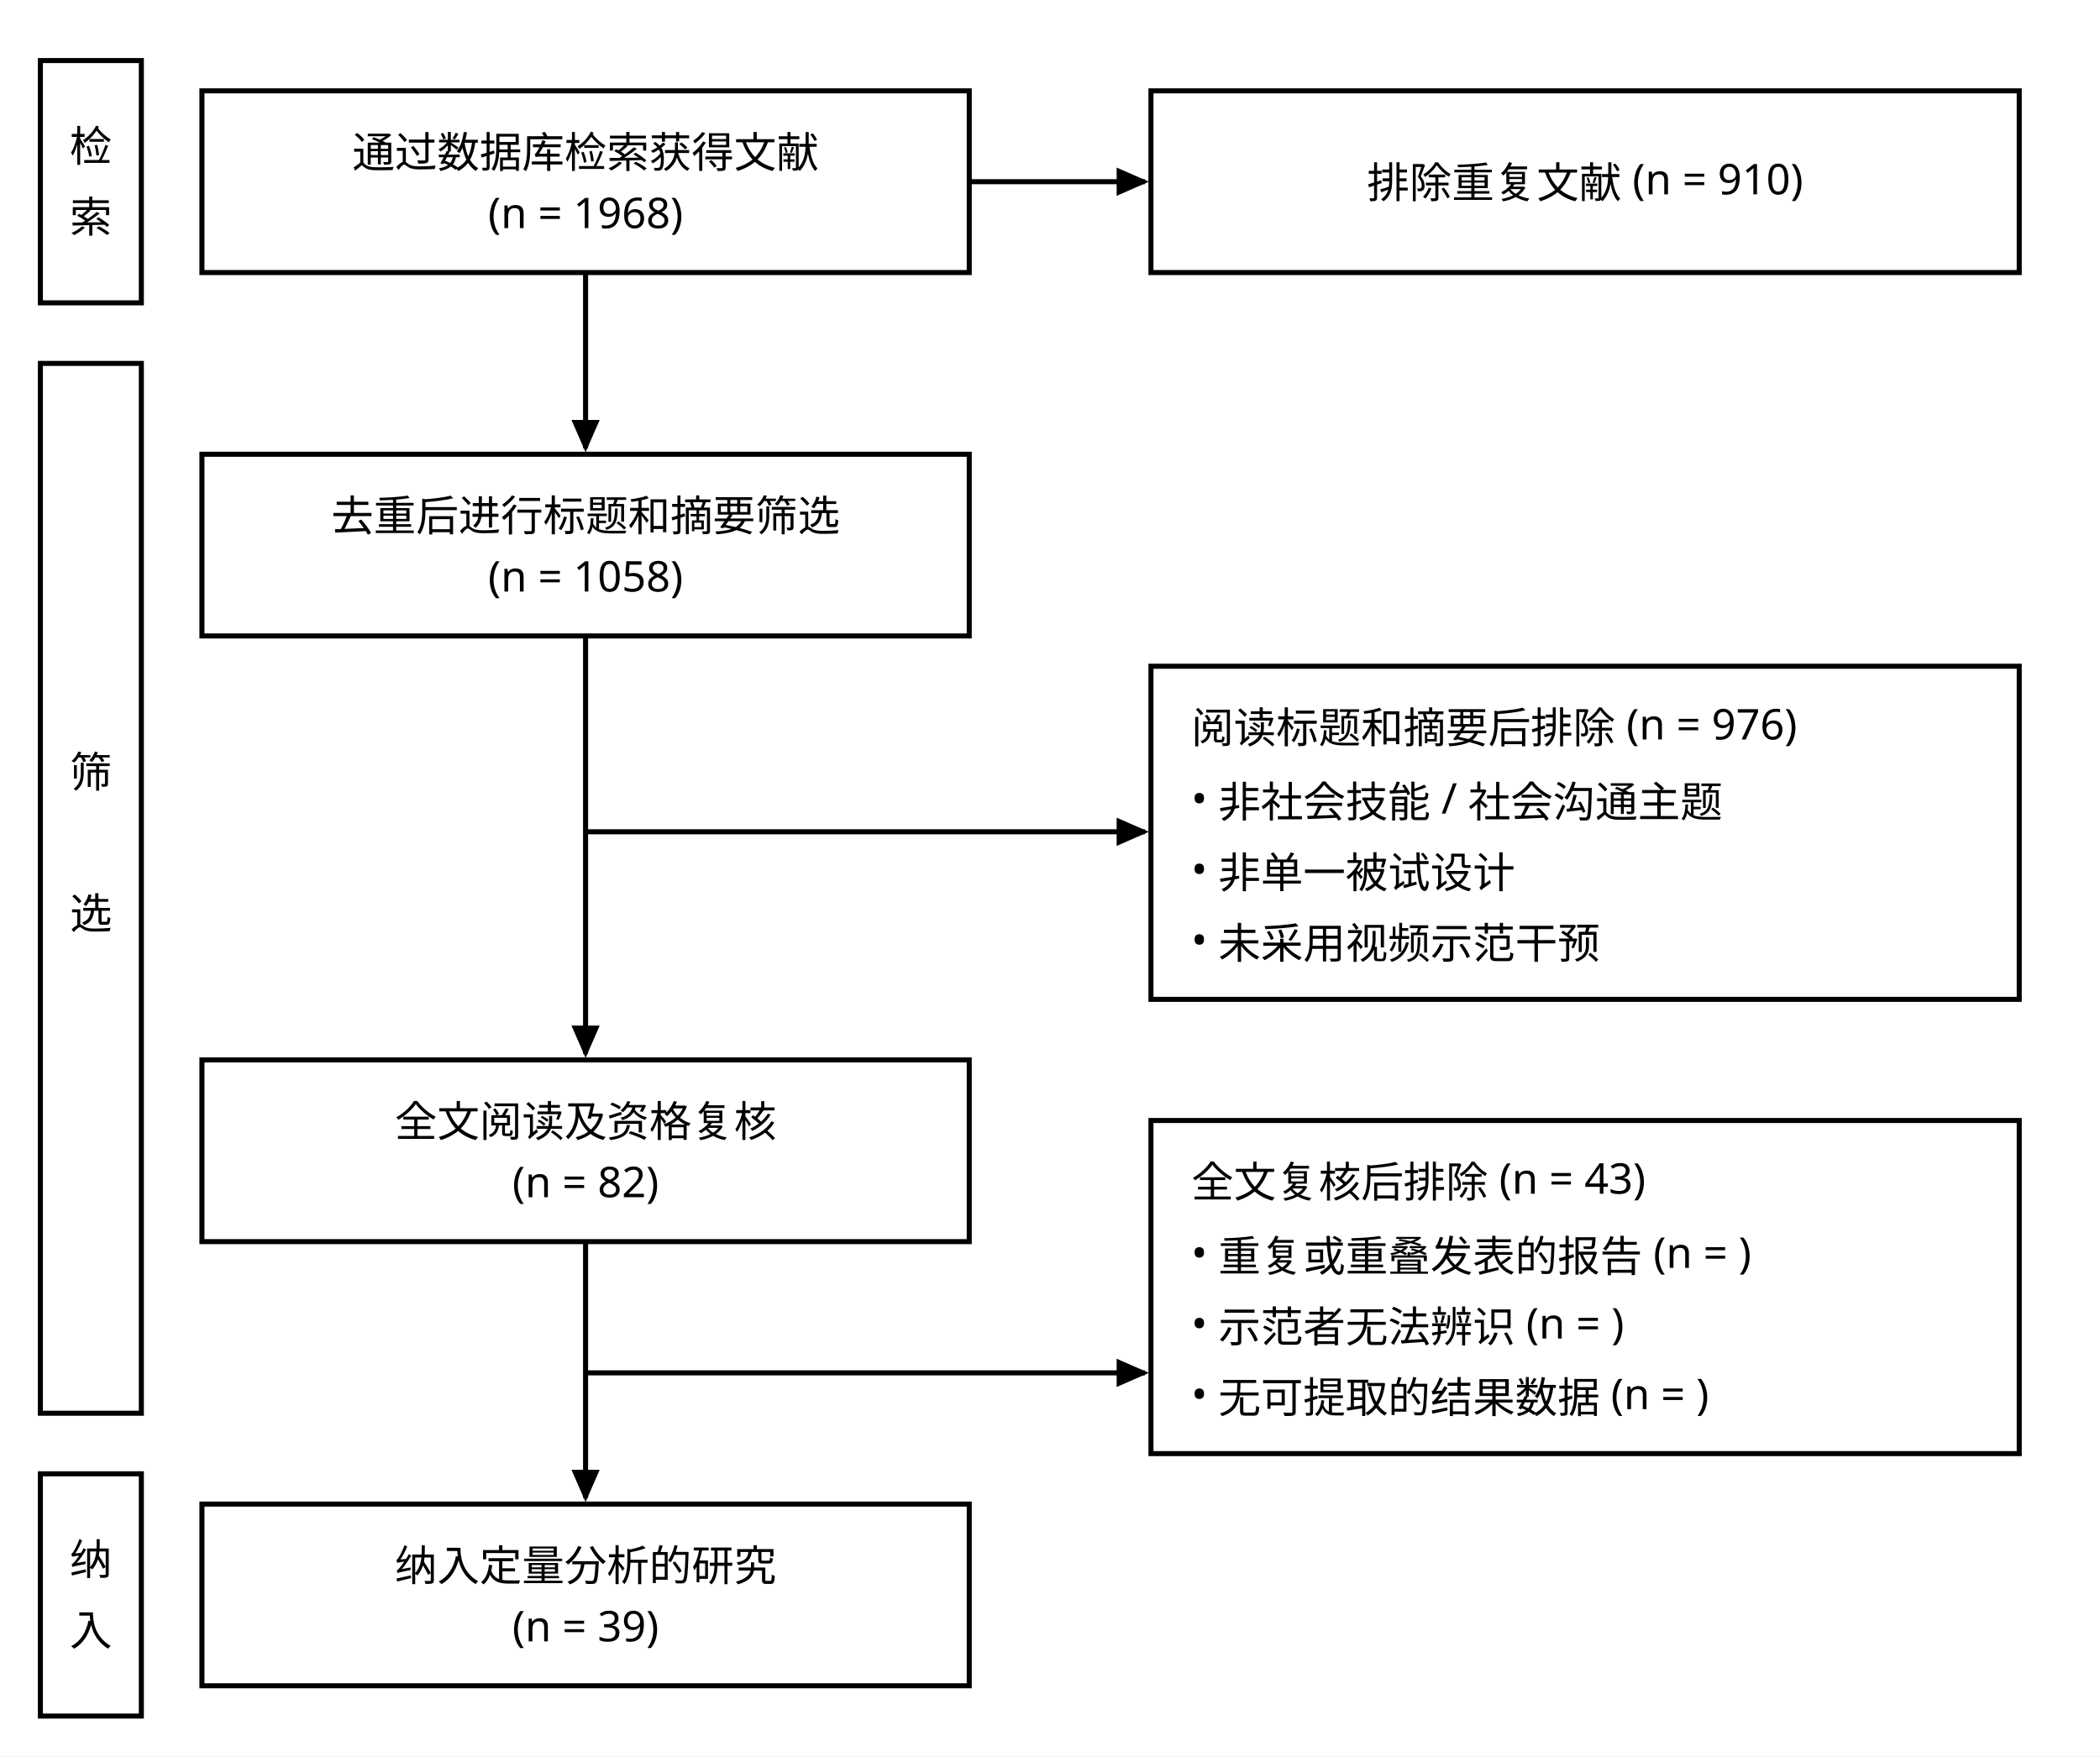
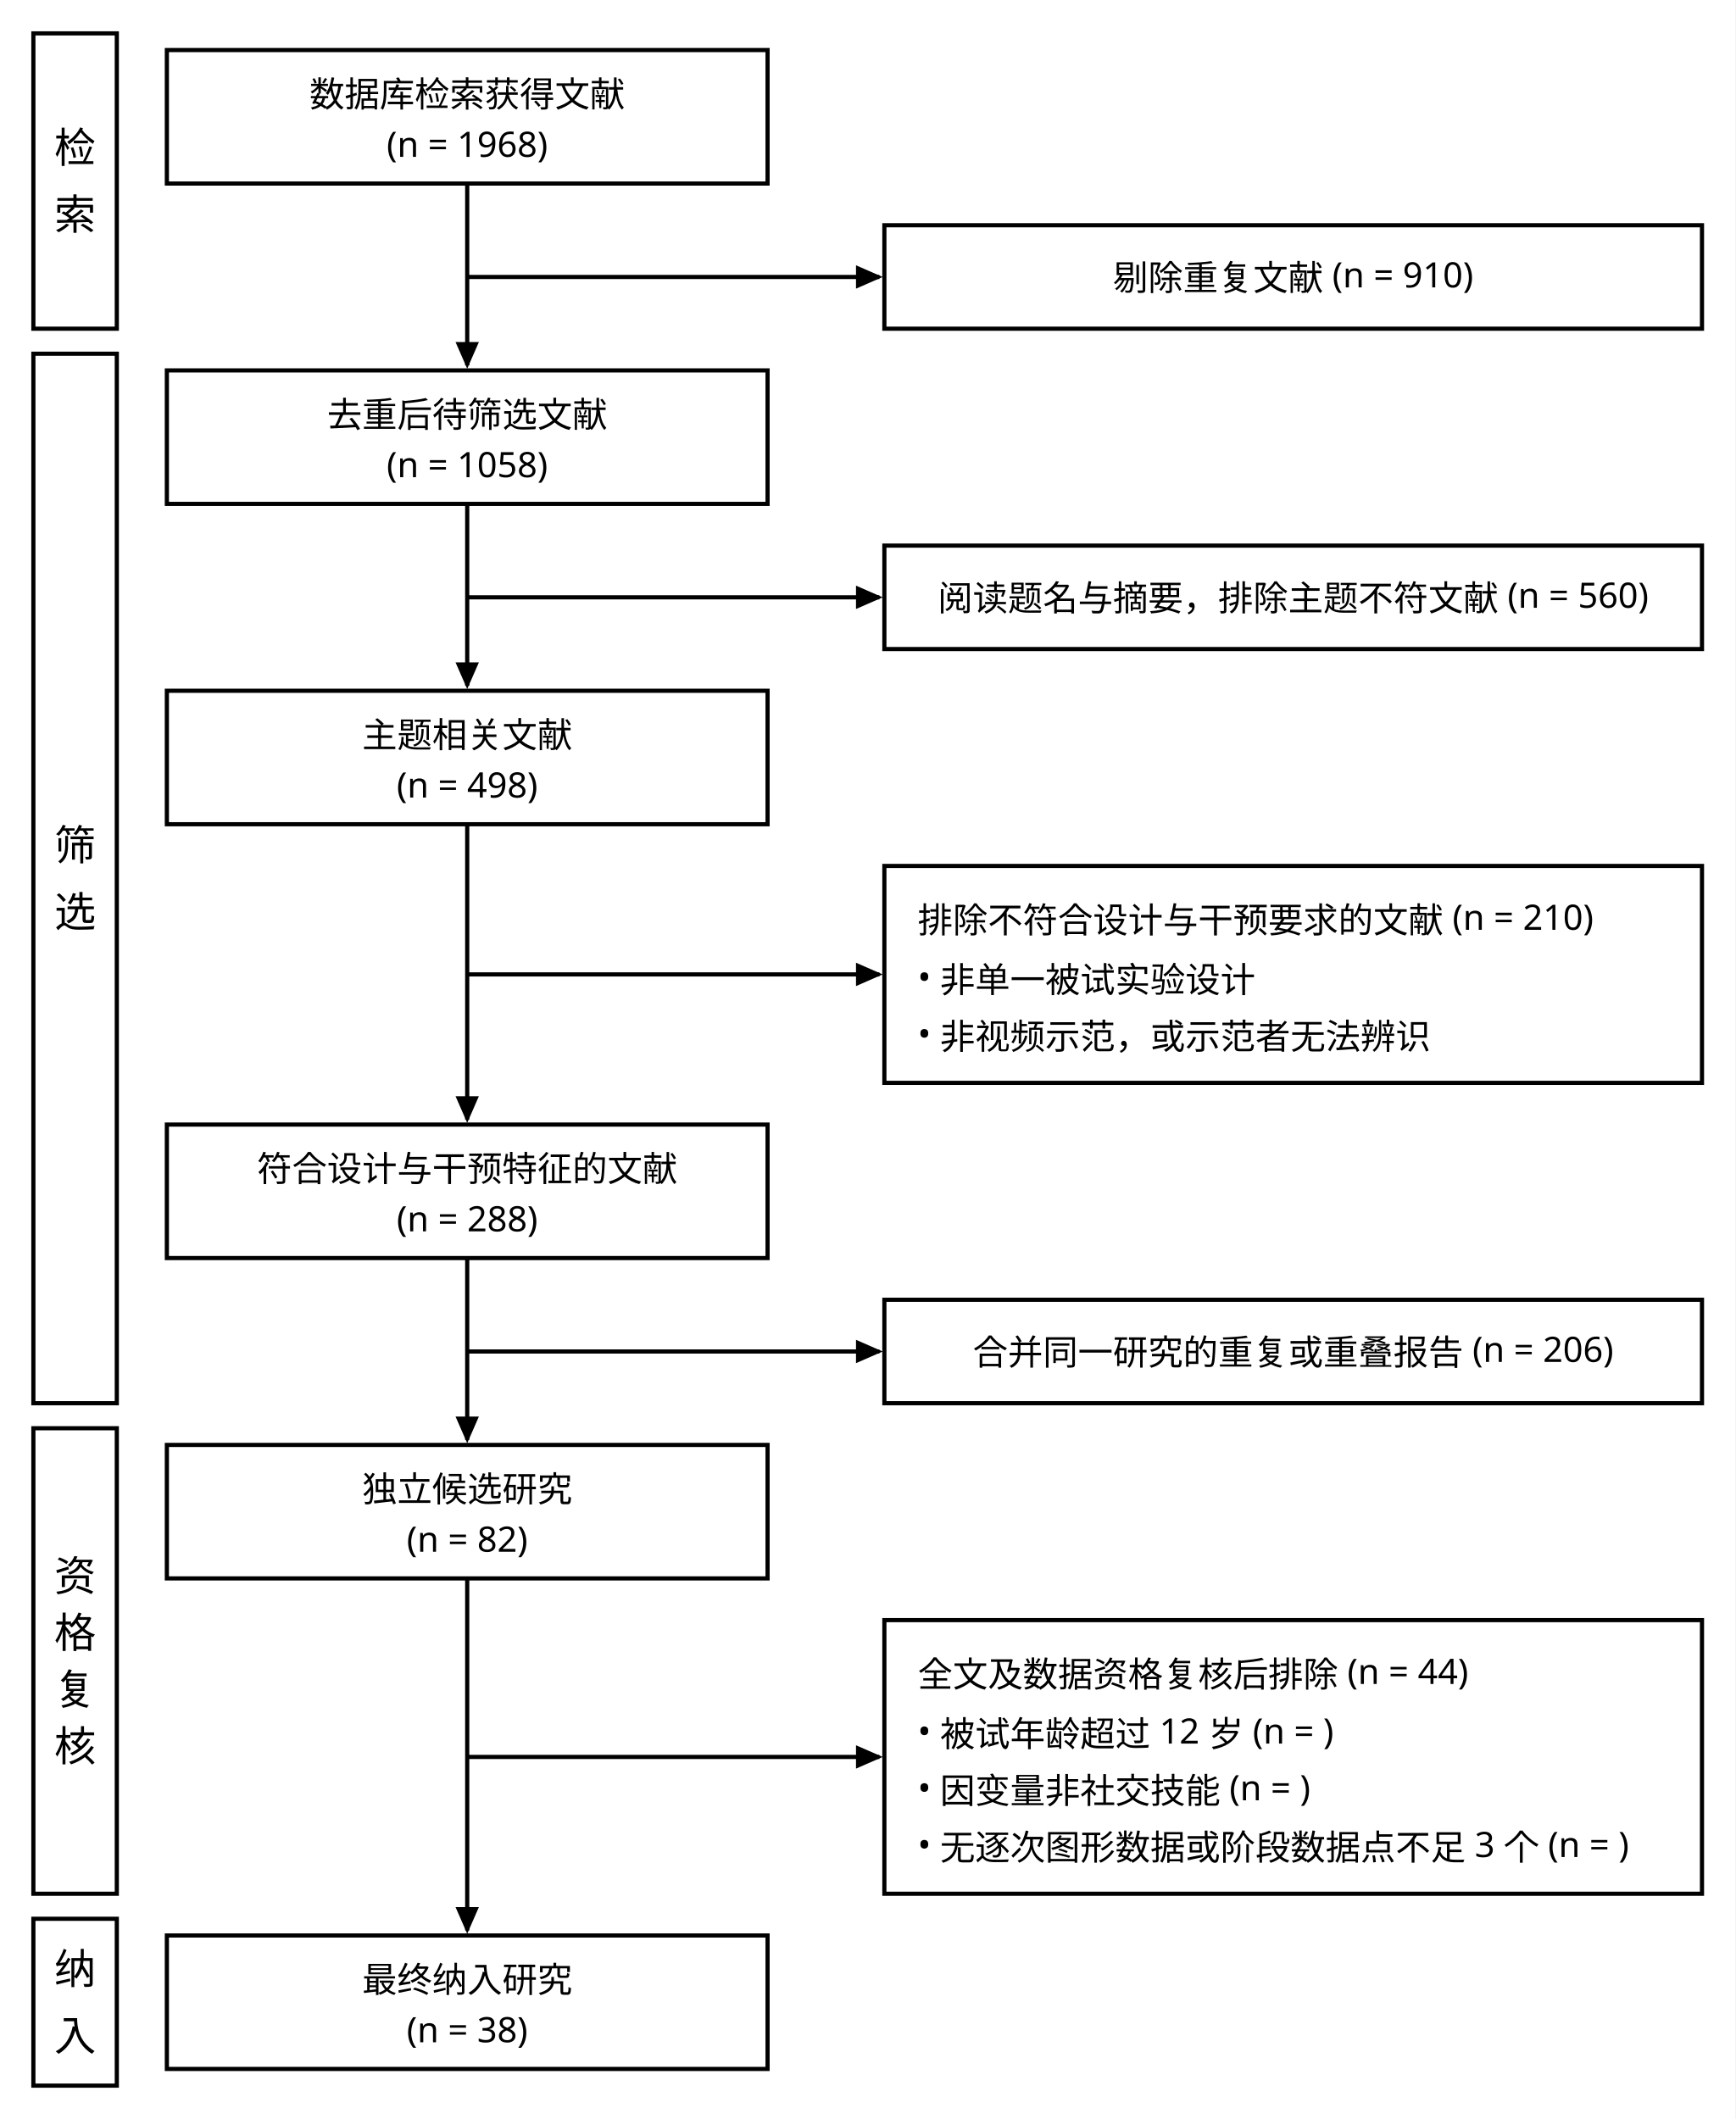
- <svg xmlns="http://www.w3.org/2000/svg" id="fig" width="1040" height="870" viewBox="0 0 1040 870">
+ <svg xmlns="http://www.w3.org/2000/svg" id="fig" width="1040" height="1270" viewBox="0 0 1040 1270">
  <style>
  text{font-family:"SimHei","Microsoft YaHei","WenQuanYi Zen Hei",sans-serif;font-size:21px;fill:#000}
+   text.stage{font-size:25px}
  .box{fill:#fff;stroke:#000;stroke-width:2.5}
  .ln{stroke:#000;stroke-width:2.5;fill:none;marker-end:url(#ar)}
</style>
  <defs>
    <marker id="ar" markerUnits="userSpaceOnUse" markerWidth="16" markerHeight="14" refX="14" refY="7" orient="auto">
      <path d="M0,0 L16,7 L0,14 z" fill="#000" />
    </marker>
  </defs>
-   <rect width="1040" height="870" fill="#fff" />
-   <rect class="box" x="20" y="30" width="50" height="120" />
-   <text x="45" y="80" text-anchor="middle" font-size="26">检</text>
-   <text x="45" y="115" text-anchor="middle" font-size="26">索</text>
-   <rect class="box" x="20" y="180" width="50" height="520" />
-   <text x="45" y="390" text-anchor="middle" font-size="26">筛</text>
-   <text x="45" y="460" text-anchor="middle" font-size="26">选</text>
-   <rect class="box" x="20" y="730" width="50" height="120" />
-   <text x="45" y="780" text-anchor="middle" font-size="26">纳</text>
-   <text x="45" y="815" text-anchor="middle" font-size="26">入</text>
-   <rect class="box" x="100" y="45" width="380" height="90" />
-   <text x="290" y="83" text-anchor="middle">通过数据库检索获得文献</text>
-   <text x="290" y="113" text-anchor="middle">(n = 1968)</text>
-   <rect class="box" x="100" y="225" width="380" height="90" />
-   <text x="290" y="263" text-anchor="middle">去重后进行标题和摘要筛选</text>
-   <text x="290" y="293" text-anchor="middle">(n = 1058)</text>
-   <rect class="box" x="100" y="525" width="380" height="90" />
-   <text x="290" y="563" text-anchor="middle">全文阅读及资格复核</text>
-   <text x="290" y="593" text-anchor="middle">(n = 82)</text>
-   <rect class="box" x="100" y="745" width="380" height="90" />
-   <text x="290" y="783" text-anchor="middle">纳入定量分析的研究</text>
-   <text x="290" y="813" text-anchor="middle">(n = 39)</text>
-   <line class="ln" x1="290" y1="135" x2="290" y2="222" />
-   <line class="ln" x1="290" y1="315" x2="290" y2="522" />
-   <line class="ln" x1="290" y1="615" x2="290" y2="742" />
-   <rect class="box" x="570" y="45" width="430" height="90" />
-   <text x="785" y="98" text-anchor="middle">排除重复文献 (n = 910)</text>
-   <line class="ln" x1="480" y1="90" x2="567" y2="90" />
-   <rect class="box" x="570" y="330" width="430" height="165" />
-   <text x="590" y="368">阅读标题和摘要后排除 (n = 976)</text>
-   <text x="590" y="403">• 非社会技能 / 社会沟通主题</text>
-   <text x="590" y="438">• 非单一被试设计</text>
-   <text x="590" y="473">• 未采用视频示范干预</text>
-   <line class="ln" x1="290" y1="412" x2="567" y2="412" />
-   <rect class="box" x="570" y="555" width="430" height="165" />
-   <text x="590" y="593">全文复核后排除 (n = 43)</text>
-   <text x="590" y="628">• 重复或重叠发表的报告 (n = )</text>
-   <text x="590" y="663">• 示范者无法辨识 (n = )</text>
-   <text x="590" y="698">• 无可提取的结果数据 (n = )</text>
-   <line class="ln" x1="290" y1="680" x2="567" y2="680" />
+   <rect width="1040" height="1270" fill="#fff" />
+   <rect class="box" x="100" y="30" width="360" height="80" />
+   <text x="280.0" y="64" text-anchor="middle">数据库检索获得文献</text>
+   <text x="280.0" y="94" text-anchor="middle">(n = 1968)</text>
+   <rect class="box" x="530" y="135" width="490" height="62" />
+   <text x="775.0" y="174.0" text-anchor="middle">剔除重复文献 (n = 910)</text>
+   <line class="ln" x1="280.0" y1="166.0" x2="527" y2="166.0" />
+   <line class="ln" x1="280.0" y1="110" x2="280.0" y2="219" />
+   <rect class="box" x="100" y="222" width="360" height="80" />
+   <text x="280.0" y="256" text-anchor="middle">去重后待筛选文献</text>
+   <text x="280.0" y="286" text-anchor="middle">(n = 1058)</text>
+   <rect class="box" x="530" y="327" width="490" height="62" />
+   <text x="775.0" y="366.0" text-anchor="middle">阅读题名与摘要，排除主题不符文献 (n = 560)</text>
+   <line class="ln" x1="280.0" y1="358.0" x2="527" y2="358.0" />
+   <line class="ln" x1="280.0" y1="302" x2="280.0" y2="411" />
+   <rect class="box" x="100" y="414" width="360" height="80" />
+   <text x="280.0" y="448" text-anchor="middle">主题相关文献</text>
+   <text x="280.0" y="478" text-anchor="middle">(n = 498)</text>
+   <rect class="box" x="530" y="519" width="490" height="130" />
+   <text x="550" y="559">排除不符合设计与干预要求的文献 (n = 210)</text>
+   <text x="550" y="593">• 非单一被试实验设计</text>
+   <text x="550" y="627">• 非视频示范，或示范者无法辨识</text>
+   <line class="ln" x1="280.0" y1="584.0" x2="527" y2="584.0" />
+   <line class="ln" x1="280.0" y1="494" x2="280.0" y2="671" />
+   <rect class="box" x="100" y="674" width="360" height="80" />
+   <text x="280.0" y="708" text-anchor="middle">符合设计与干预特征的文献</text>
+   <text x="280.0" y="738" text-anchor="middle">(n = 288)</text>
+   <rect class="box" x="530" y="779" width="490" height="62" />
+   <text x="775.0" y="818.0" text-anchor="middle">合并同一研究的重复或重叠报告 (n = 206)</text>
+   <line class="ln" x1="280.0" y1="810.0" x2="527" y2="810.0" />
+   <line class="ln" x1="280.0" y1="754" x2="280.0" y2="863" />
+   <rect class="box" x="100" y="866" width="360" height="80" />
+   <text x="280.0" y="900" text-anchor="middle">独立候选研究</text>
+   <text x="280.0" y="930" text-anchor="middle">(n = 82)</text>
+   <rect class="box" x="530" y="971" width="490" height="164" />
+   <text x="550" y="1011">全文及数据资格复核后排除 (n = 44)</text>
+   <text x="550" y="1045">• 被试年龄超过 12 岁 (n = )</text>
+   <text x="550" y="1079">• 因变量非社交技能 (n = )</text>
+   <text x="550" y="1113">• 无逐次图形数据或阶段数据点不足 3 个 (n = )</text>
+   <line class="ln" x1="280.0" y1="1053.0" x2="527" y2="1053.0" />
+   <line class="ln" x1="280.0" y1="946" x2="280.0" y2="1157" />
+   <rect class="box" x="100" y="1160" width="360" height="80" />
+   <text x="280.0" y="1194" text-anchor="middle">最终纳入研究</text>
+   <text x="280.0" y="1224" text-anchor="middle">(n = 38)</text>
+   <rect class="box" x="20" y="20" width="50" height="177" />
+   <text class="stage" x="45" y="97.5" text-anchor="middle">检</text>
+   <text class="stage" x="45" y="137.5" text-anchor="middle">索</text>
+   <rect class="box" x="20" y="212" width="50" height="629" />
+   <text class="stage" x="45" y="515.5" text-anchor="middle">筛</text>
+   <text class="stage" x="45" y="555.5" text-anchor="middle">选</text>
+   <rect class="box" x="20" y="856" width="50" height="279" />
+   <text class="stage" x="45" y="953.5" text-anchor="middle">资</text>
+   <text class="stage" x="45" y="987.5" text-anchor="middle">格</text>
+   <text class="stage" x="45" y="1021.5" text-anchor="middle">复</text>
+   <text class="stage" x="45" y="1055.5" text-anchor="middle">核</text>
+   <rect class="box" x="20" y="1150" width="50" height="100" />
+   <text class="stage" x="45" y="1189.0" text-anchor="middle">纳</text>
+   <text class="stage" x="45" y="1229.0" text-anchor="middle">入</text>
</svg>
